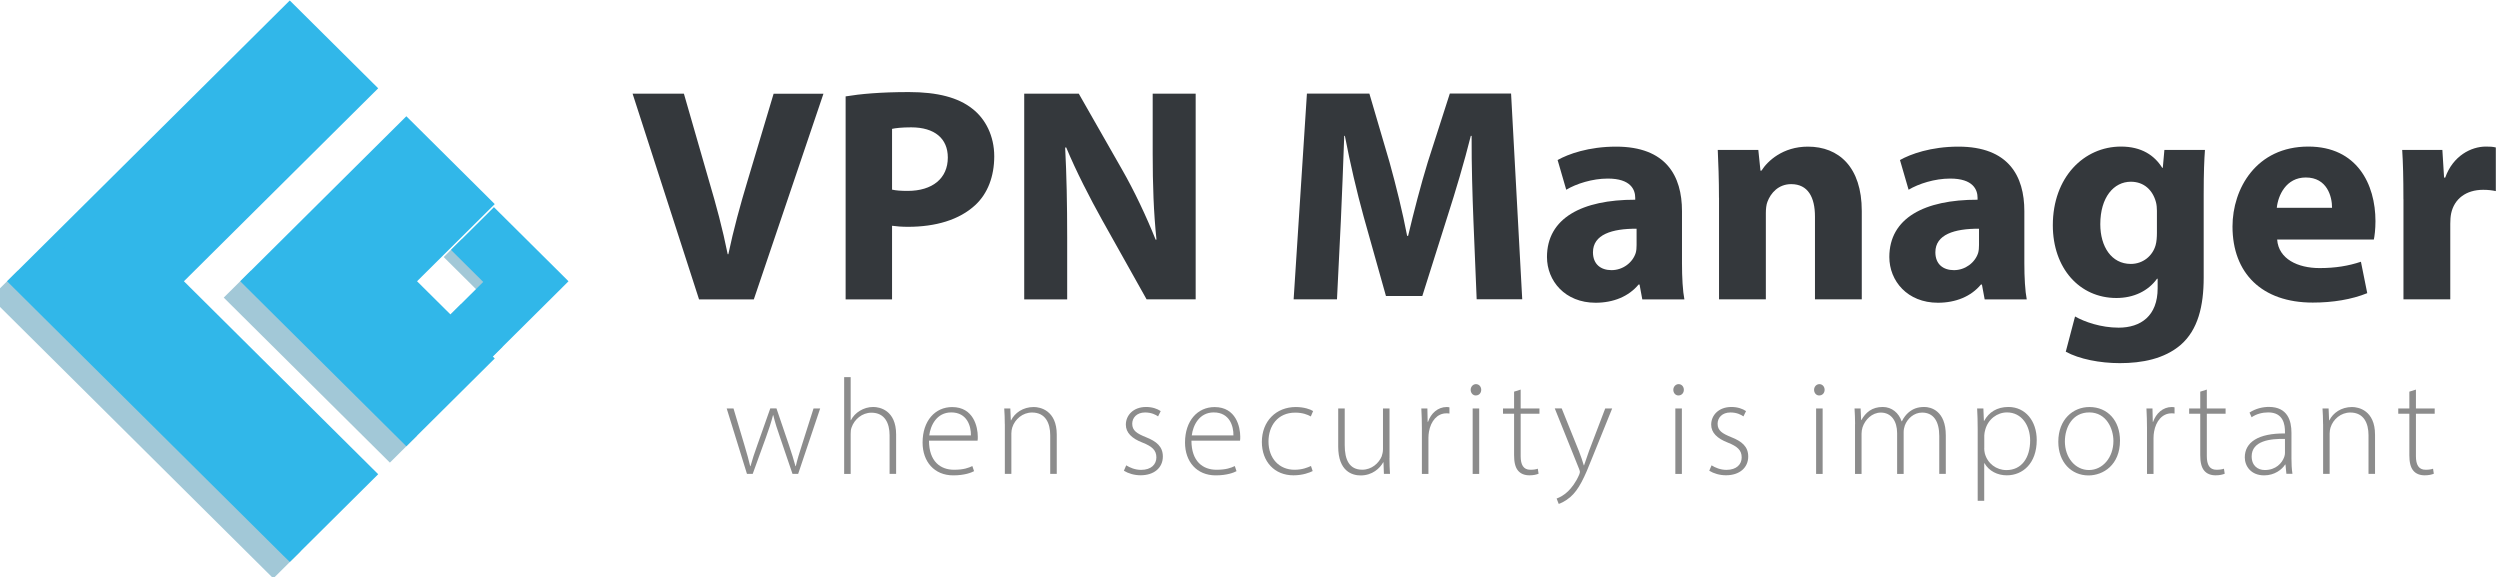
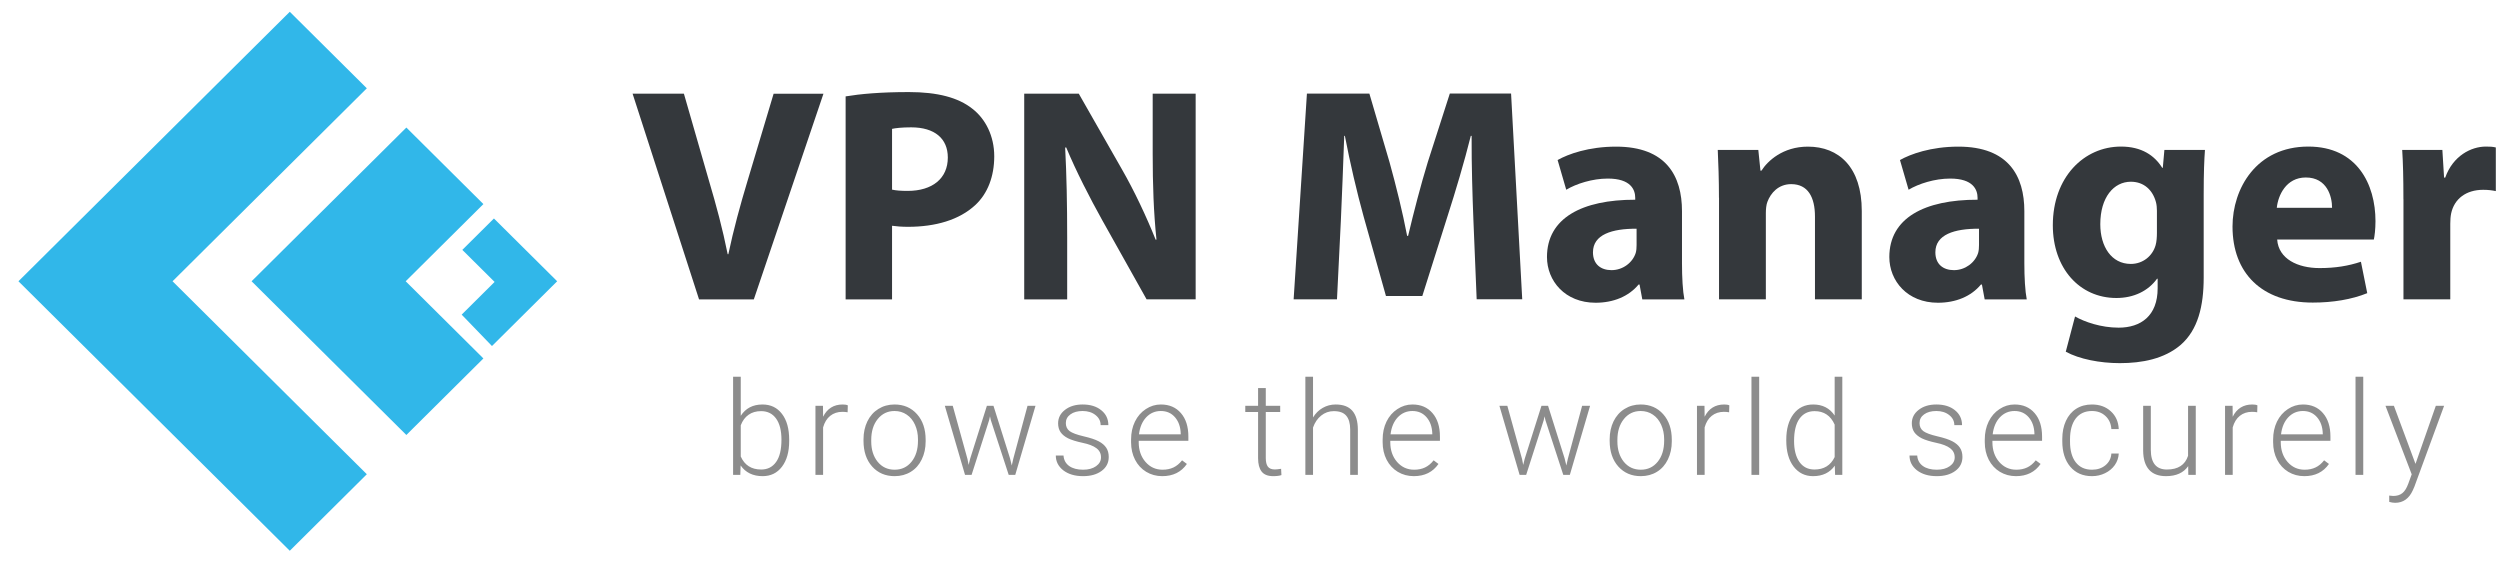
<svg xmlns="http://www.w3.org/2000/svg" width="156" height="36" viewBox="0 0 156 36" fill="none">
-   <path d="M1.11 17.592L0.124 18.571L17.055 35.388L18.042 34.408L1.11 17.592Z" fill="#A2C8D7" />
-   <path d="M24.329 28.163L25.315 27.184L15.657 17.592L14.671 18.571L24.329 28.163Z" fill="#A2C8D7" />
-   <path d="M28.397 20.041L28.767 19.674L30.657 21.633L30.288 22L28.397 20.041Z" fill="#A2C8D7" />
-   <path d="M28.397 16.041L28.808 15.633L30.781 17.592L30.37 18L28.397 16.041Z" fill="#A2C8D7" />
-   <path d="M1.11 17.592L0.124 18.571L17.055 35.388L18.042 34.408L1.11 17.592Z" stroke="#A2C8D7" />
-   <path d="M24.329 28.163L25.315 27.184L15.657 17.592L14.671 18.571L24.329 28.163Z" stroke="#A2C8D7" />
-   <path d="M28.397 20.041L28.767 19.674L30.657 21.633L30.288 22L28.397 20.041Z" stroke="#A2C8D7" />
-   <path d="M28.397 16.041L28.808 15.633L30.781 17.592L30.37 18L28.397 16.041Z" stroke="#A2C8D7" />
-   <path d="M18.082 0.735L1.151 17.551L18.041 34.327L18.082 34.367L18.123 34.327L22.89 29.592L10.808 17.592L10.767 17.551L10.808 17.51L22.89 5.51L18.082 0.735Z" fill="#31B7E9" />
-   <path d="M15.74 17.51L25.356 7.959L30.123 12.694L30.164 12.735L30.123 12.775L25.315 17.551L25.356 17.592L30.123 22.326L30.164 22.367L25.356 27.143L15.74 17.592L15.698 17.551L15.74 17.51Z" fill="#31B7E9" />
-   <path d="M30.781 13.674L28.89 15.551L28.849 15.592L28.89 15.633L30.863 17.592L28.808 19.633L30.698 21.592L34.726 17.592L34.767 17.551L34.726 17.51L30.863 13.674L30.822 13.633L30.781 13.674Z" fill="#31B7E9" />
-   <path d="M30.123 12.775L30.164 12.735L30.123 12.775ZM30.164 12.735L30.123 12.694L25.356 7.959L15.74 17.51L15.699 17.551L15.74 17.592L25.356 27.143L30.164 22.367L30.123 22.326L25.356 17.592L25.315 17.551L30.164 12.735ZM1.151 17.551L18.082 0.735L22.89 5.51L10.808 17.51L10.767 17.551L10.808 17.592L22.89 29.592L18.123 34.327L18.082 34.367L18.041 34.327L1.151 17.551ZM28.89 15.633L30.863 17.592L28.808 19.633L30.699 21.592L34.726 17.592L34.767 17.551L34.726 17.51L30.863 13.674L30.822 13.633L30.781 13.674L28.89 15.551L28.849 15.592L28.89 15.633Z" stroke="#31B7E9" />
-   <path d="M43.62 18.68L39.473 5.844H42.675L44.24 11.279C44.692 12.806 45.086 14.259 45.408 15.861H45.449C45.774 14.32 46.192 12.793 46.634 11.327L48.274 5.847H51.384L47.038 18.684H43.62V18.68Z" fill="#34383C" />
+   <path d="M30.123 12.775L30.164 12.735L30.123 12.775ZM30.164 12.735L30.123 12.694L25.356 7.959L15.74 17.51L15.699 17.551L15.74 17.592L25.356 27.143L30.164 22.367L30.123 22.326L25.356 17.592L25.315 17.551L30.164 12.735ZM1.151 17.551L18.082 0.735L22.89 5.51L10.808 17.51L10.767 17.551L10.808 17.592L22.89 29.592L18.123 34.327L18.082 34.367L18.041 34.327L1.151 17.551ZM28.89 15.633L30.863 17.592L28.808 19.633L30.699 21.592L34.726 17.592L34.767 17.551L34.726 17.51L30.863 13.674L30.822 13.633L30.781 13.674L28.89 15.551L28.849 15.592L28.89 15.633Z" fill="#31B7E9" />
+   <path d="M43.62 18.68L39.473 5.844H42.675L44.24 11.279C44.692 12.806 45.086 14.259 45.407 15.861H45.449C45.774 14.32 46.192 12.793 46.634 11.327L48.274 5.847H51.384L47.038 18.684H43.62V18.68Z" fill="#34383C" />
  <path d="M52.77 6.014C53.671 5.864 54.935 5.745 56.716 5.745C58.51 5.745 59.805 6.092 60.671 6.782C61.5 7.418 62.041 8.493 62.041 9.752C62.041 11.01 61.63 12.082 60.86 12.793C59.86 13.725 58.373 14.153 56.661 14.153C56.274 14.153 55.928 14.126 55.664 14.088V18.684H52.767V6.014H52.77ZM55.664 11.833C55.907 11.888 56.209 11.912 56.634 11.912C58.185 11.912 59.144 11.133 59.144 9.83C59.144 8.65 58.329 7.946 56.856 7.946C56.277 7.946 55.877 7.993 55.664 8.041V11.833Z" fill="#34383C" />
-   <path d="M63.911 18.68V5.844H67.315L70 10.551C70.774 11.898 71.531 13.504 72.113 14.956L72.164 14.949C71.986 13.252 71.928 11.527 71.928 9.585V5.844H74.61V18.68H71.548L68.777 13.735C68.007 12.35 67.157 10.704 66.531 9.201L66.466 9.208C66.555 10.908 66.592 12.725 66.592 14.823V18.684H63.911V18.68Z" fill="#34383C" />
+   <path d="M63.911 18.68V5.844H67.315L70 10.551C70.774 11.898 71.531 13.504 72.113 14.956L72.164 14.949C71.986 13.252 71.928 11.527 71.928 9.585V5.844H74.609V18.68H71.548L68.777 13.735C68.007 12.35 67.157 10.704 66.531 9.201L66.466 9.208C66.555 10.908 66.592 12.725 66.592 14.823V18.684H63.911V18.68Z" fill="#34383C" />
  <path d="M91.942 13.769C91.881 12.214 91.822 10.361 91.829 8.48H91.778C91.367 10.122 90.822 11.949 90.335 13.463L88.753 18.469H86.483L85.089 13.507C84.672 11.997 84.243 10.17 83.921 8.48H83.88C83.815 10.225 83.744 12.207 83.668 13.806L83.428 18.677H80.723L81.552 5.84H85.449L86.709 10.129C87.117 11.602 87.517 13.214 87.805 14.718H87.866C88.219 13.231 88.658 11.537 89.096 10.109L90.469 5.837H94.291L94.987 18.674H92.144L91.942 13.769Z" fill="#34383C" />
-   <path d="M102.479 18.68L102.308 17.755H102.247C101.633 18.497 100.678 18.891 99.566 18.891C97.655 18.891 96.531 17.527 96.531 16.037C96.531 13.609 98.719 12.456 102.038 12.463V12.344C102.038 11.847 101.771 11.139 100.318 11.143C99.363 11.143 98.356 11.466 97.733 11.84L97.195 9.986C97.849 9.616 99.127 9.15 100.843 9.15C103.969 9.15 104.956 10.983 104.956 13.173V16.425C104.956 17.313 105.003 18.16 105.106 18.684H102.479V18.68ZM102.123 14.272C100.589 14.265 99.401 14.633 99.401 15.741C99.401 16.493 99.894 16.857 100.558 16.857C101.271 16.857 101.877 16.384 102.068 15.786C102.113 15.636 102.123 15.456 102.123 15.289V14.272Z" fill="#34383C" />
-   <path d="M107.264 12.337C107.264 11.177 107.226 10.194 107.188 9.357H109.719L109.853 10.65H109.914C110.295 10.048 111.247 9.15 112.815 9.15C114.733 9.15 116.175 10.418 116.175 13.163V18.68H113.254V13.514C113.254 12.313 112.822 11.49 111.771 11.49C110.97 11.49 110.493 12.048 110.291 12.585C110.216 12.765 110.189 13.041 110.189 13.303V18.68H107.267V12.337H107.264Z" fill="#34383C" />
-   <path d="M123.843 18.68L123.672 17.755H123.61C122.997 18.497 122.041 18.891 120.928 18.891C119.017 18.891 117.894 17.527 117.894 16.037C117.894 13.609 120.082 12.456 123.4 12.463V12.344C123.4 11.847 123.133 11.139 121.682 11.143C120.726 11.143 119.719 11.466 119.096 11.84L118.558 9.986C119.213 9.616 120.49 9.15 122.205 9.15C125.332 9.15 126.319 10.983 126.319 13.173V16.425C126.319 17.313 126.367 18.16 126.469 18.684H123.843V18.68ZM123.49 14.272C121.955 14.265 120.767 14.633 120.767 15.741C120.767 16.493 121.26 16.857 121.925 16.857C122.637 16.857 123.243 16.384 123.435 15.786C123.479 15.636 123.49 15.456 123.49 15.289V14.272Z" fill="#34383C" />
+   <path d="M102.479 18.68L102.308 17.755H102.247C101.633 18.497 100.678 18.891 99.566 18.891C97.655 18.891 96.531 17.527 96.531 16.037C96.531 13.609 98.719 12.456 102.038 12.463V12.344C102.038 11.847 101.771 11.139 100.318 11.143C99.363 11.143 98.356 11.466 97.733 11.84L97.195 9.986C97.849 9.616 99.127 9.15 100.843 9.15C103.969 9.15 104.956 10.983 104.956 13.174V16.425C104.956 17.313 105.003 18.16 105.106 18.684H102.479V18.68ZM102.123 14.272C100.589 14.265 99.401 14.633 99.401 15.742C99.401 16.493 99.894 16.857 100.558 16.857C101.271 16.857 101.877 16.384 102.068 15.786C102.113 15.636 102.123 15.456 102.123 15.289V14.272Z" fill="#34383C" />
+   <path d="M107.263 12.337C107.263 11.177 107.226 10.194 107.188 9.357H109.719L109.852 10.65H109.914C110.295 10.048 111.246 9.15 112.815 9.15C114.733 9.15 116.175 10.418 116.175 13.163V18.68H113.254V13.514C113.254 12.313 112.822 11.49 111.771 11.49C110.969 11.49 110.493 12.048 110.29 12.585C110.216 12.765 110.189 13.041 110.189 13.303V18.68H107.267V12.337H107.263Z" fill="#34383C" />
+   <path d="M123.843 18.68L123.672 17.755H123.61C122.997 18.497 122.041 18.891 120.928 18.891C119.017 18.891 117.894 17.527 117.894 16.037C117.894 13.609 120.082 12.456 123.4 12.463V12.344C123.4 11.847 123.133 11.139 121.682 11.143C120.726 11.143 119.719 11.466 119.096 11.84L118.558 9.986C119.213 9.616 120.49 9.15 122.205 9.15C125.332 9.15 126.319 10.983 126.319 13.174V16.425C126.319 17.313 126.367 18.16 126.469 18.684H123.843V18.68ZM123.49 14.272C121.955 14.265 120.767 14.633 120.767 15.742C120.767 16.493 121.26 16.857 121.925 16.857C122.637 16.857 123.243 16.384 123.435 15.786C123.479 15.636 123.49 15.456 123.49 15.289V14.272Z" fill="#34383C" />
  <path d="M137.589 9.357C137.545 9.959 137.51 10.748 137.51 12.136V17.323C137.51 19.112 137.147 20.582 136.083 21.514C135.055 22.398 133.658 22.66 132.278 22.66C131.038 22.66 129.743 22.408 128.904 21.946L129.483 19.748C130.072 20.085 131.103 20.446 132.202 20.446C133.582 20.446 134.637 19.714 134.637 17.99V17.391H134.6C134.048 18.157 133.147 18.595 132.065 18.595C129.75 18.595 128.096 16.724 128.096 14.058C128.096 11.051 130.045 9.146 132.349 9.146C133.641 9.146 134.445 9.704 134.921 10.469H134.959L135.058 9.354H137.589V9.357ZM134.592 13.156C134.592 12.969 134.575 12.779 134.534 12.623C134.333 11.857 133.778 11.34 132.966 11.34C131.904 11.34 131.058 12.303 131.058 13.993C131.058 15.381 131.75 16.469 132.963 16.469C133.716 16.469 134.319 15.976 134.51 15.299C134.575 15.078 134.592 14.772 134.592 14.531V13.156Z" fill="#34383C" />
-   <path d="M142.095 14.952C142.182 16.157 143.38 16.728 144.74 16.728C145.726 16.728 146.534 16.595 147.322 16.333L147.716 18.293C146.743 18.687 145.572 18.881 144.315 18.881C141.134 18.881 139.308 17.041 139.308 14.136C139.308 11.769 140.794 9.146 144.038 9.146C147.079 9.146 148.229 11.493 148.229 13.803C148.229 14.306 148.174 14.735 148.127 14.949H142.095V14.952ZM145.52 12.966C145.524 12.269 145.212 11.075 143.883 11.075C142.65 11.075 142.151 12.194 142.072 12.966H145.52Z" fill="#34383C" />
+   <path d="M142.096 14.952C142.182 16.157 143.38 16.728 144.74 16.728C145.726 16.728 146.534 16.595 147.322 16.333L147.716 18.293C146.744 18.687 145.572 18.881 144.315 18.881C141.134 18.881 139.309 17.041 139.309 14.136C139.309 11.769 140.795 9.146 144.038 9.146C147.079 9.146 148.23 11.493 148.23 13.803C148.23 14.306 148.175 14.735 148.127 14.949H142.096V14.952ZM145.521 12.966C145.524 12.269 145.212 11.075 143.883 11.075C142.651 11.075 142.151 12.194 142.072 12.966H145.521Z" fill="#34383C" />
  <path d="M149.973 12.432C149.973 11.065 149.949 10.163 149.897 9.357H152.404L152.51 11.082H152.582C153.065 9.718 154.206 9.146 155.116 9.146C155.387 9.146 155.524 9.153 155.739 9.201V11.925C155.513 11.878 155.277 11.844 154.952 11.844C153.88 11.844 153.147 12.408 152.952 13.316C152.914 13.5 152.897 13.728 152.897 13.963V18.68H149.976V12.432H149.973Z" fill="#34383C" />
-   <path d="M45.771 25.49L46.462 27.809C46.603 28.289 46.723 28.697 46.812 29.088H46.832C46.932 28.711 47.075 28.282 47.243 27.813L48.065 25.486H48.452L49.236 27.789C49.404 28.286 49.534 28.704 49.637 29.088H49.658C49.743 28.704 49.87 28.296 50.028 27.806L50.764 25.49H51.178L49.805 29.571H49.452L48.678 27.299C48.504 26.806 48.363 26.371 48.254 25.908H48.236C48.113 26.388 47.959 26.84 47.788 27.313L46.969 29.571H46.61L45.346 25.49H45.771Z" fill="#8C8C8C" />
-   <path d="M52.675 23.534H53.082V26.218H53.099C53.216 25.99 53.414 25.772 53.661 25.629C53.897 25.486 54.178 25.395 54.49 25.395C54.88 25.395 55.918 25.588 55.918 27.109V29.571H55.51V27.157C55.51 26.422 55.219 25.752 54.377 25.752C53.794 25.752 53.312 26.167 53.137 26.677C53.092 26.799 53.082 26.912 53.082 27.078V29.575H52.675V23.534Z" fill="#8C8C8C" />
-   <path d="M57.969 27.493C57.969 28.796 58.685 29.313 59.531 29.313C60.13 29.313 60.442 29.194 60.675 29.082L60.781 29.401C60.623 29.486 60.202 29.663 59.483 29.663C58.301 29.663 57.569 28.809 57.569 27.616C57.569 26.252 58.353 25.401 59.414 25.401C60.76 25.401 61.014 26.657 61.014 27.245C61.014 27.361 61.014 27.425 61 27.497H57.969V27.493ZM60.586 27.17C60.596 26.602 60.356 25.735 59.356 25.735C58.452 25.735 58.062 26.544 57.986 27.17H60.586Z" fill="#8C8C8C" />
-   <path d="M62.699 26.466C62.699 26.092 62.685 25.813 62.664 25.49H63.044L63.075 26.228H63.092C63.318 25.769 63.832 25.398 64.507 25.398C64.897 25.398 65.942 25.599 65.942 27.126V29.571H65.534V27.16C65.534 26.415 65.246 25.741 64.397 25.741C63.818 25.741 63.329 26.153 63.164 26.68C63.133 26.779 63.109 26.915 63.109 27.044V29.568H62.702V26.466H62.699Z" fill="#8C8C8C" />
-   <path d="M70.277 29.037C70.496 29.177 70.829 29.32 71.202 29.32C71.849 29.32 72.158 28.966 72.158 28.541C72.158 28.092 71.887 27.854 71.294 27.619C70.623 27.361 70.253 26.997 70.253 26.5C70.253 25.912 70.719 25.395 71.517 25.395C71.897 25.395 72.216 25.507 72.428 25.653L72.264 25.983C72.123 25.884 71.856 25.738 71.452 25.738C70.931 25.738 70.651 26.071 70.651 26.442C70.651 26.871 70.942 27.051 71.503 27.279C72.168 27.541 72.562 27.867 72.562 28.486C72.562 29.187 72.017 29.657 71.175 29.657C70.777 29.657 70.404 29.544 70.13 29.374L70.277 29.037Z" fill="#8C8C8C" />
-   <path d="M74.346 27.493C74.346 28.796 75.062 29.313 75.908 29.313C76.507 29.313 76.819 29.194 77.052 29.082L77.158 29.401C77 29.486 76.579 29.663 75.86 29.663C74.678 29.663 73.945 28.809 73.945 27.616C73.945 26.252 74.73 25.401 75.791 25.401C77.137 25.401 77.391 26.657 77.391 27.245C77.391 27.361 77.391 27.425 77.377 27.497H74.346V27.493ZM76.966 27.17C76.976 26.602 76.736 25.735 75.736 25.735C74.832 25.735 74.442 26.544 74.367 27.17H76.966Z" fill="#8C8C8C" />
-   <path d="M81.911 29.395C81.736 29.483 81.305 29.66 80.712 29.66C79.527 29.66 78.74 28.803 78.74 27.578C78.74 26.279 79.63 25.398 80.86 25.398C81.363 25.398 81.777 25.541 81.938 25.65L81.795 25.986C81.592 25.871 81.277 25.748 80.822 25.748C79.719 25.748 79.154 26.585 79.154 27.548C79.154 28.616 79.832 29.313 80.777 29.313C81.267 29.313 81.586 29.174 81.805 29.078L81.911 29.395Z" fill="#8C8C8C" />
-   <path d="M86.703 28.575C86.703 28.939 86.716 29.259 86.736 29.571H86.356L86.329 28.847H86.312C86.103 29.224 85.637 29.667 84.901 29.667C84.376 29.667 83.504 29.408 83.504 27.867V25.49H83.911V27.782C83.911 28.674 84.188 29.31 85.004 29.31C85.6 29.31 86.041 28.895 86.216 28.48C86.26 28.35 86.298 28.194 86.298 28.031V25.49H86.706V28.575H86.703Z" fill="#8C8C8C" />
-   <path d="M88.726 26.714C88.726 26.306 88.712 25.884 88.691 25.49H89.069L89.086 26.32H89.11C89.287 25.803 89.712 25.398 90.278 25.398C90.335 25.398 90.394 25.405 90.445 25.418V25.806C90.384 25.793 90.325 25.793 90.246 25.793C89.685 25.793 89.281 26.279 89.168 26.935C89.148 27.054 89.134 27.19 89.134 27.323V29.575H88.726V26.714Z" fill="#8C8C8C" />
-   <path d="M92.428 24.323C92.428 24.514 92.302 24.677 92.086 24.677C91.901 24.677 91.77 24.514 91.77 24.323C91.77 24.136 91.914 23.969 92.103 23.969C92.295 23.973 92.428 24.129 92.428 24.323ZM91.894 29.572V25.49H92.302V29.572H91.894Z" fill="#8C8C8C" />
-   <path d="M94.89 24.31V25.49H96.062V25.816H94.89V28.469C94.89 28.986 95.051 29.313 95.493 29.313C95.706 29.313 95.856 29.286 95.959 29.248L96.007 29.561C95.873 29.616 95.688 29.66 95.439 29.66C95.137 29.66 94.89 29.565 94.729 29.371C94.544 29.157 94.479 28.813 94.479 28.398V25.816H93.787V25.49H94.479V24.439L94.89 24.31Z" fill="#8C8C8C" />
-   <path d="M97.452 25.49L98.527 28.156C98.641 28.445 98.754 28.776 98.829 29.037H98.846C98.928 28.786 99.038 28.466 99.158 28.133L100.165 25.49H100.599L99.367 28.534C98.87 29.799 98.521 30.558 97.983 31.02C97.658 31.296 97.359 31.415 97.264 31.445L97.133 31.109C97.336 31.034 97.609 30.891 97.849 30.653C98.055 30.452 98.329 30.112 98.538 29.626C98.572 29.537 98.586 29.49 98.586 29.449C98.586 29.412 98.572 29.354 98.538 29.269L97.018 25.486H97.452V25.49Z" fill="#8C8C8C" />
-   <path d="M105.072 24.323C105.072 24.514 104.945 24.677 104.73 24.677C104.545 24.677 104.415 24.514 104.415 24.323C104.415 24.136 104.559 23.969 104.747 23.969C104.942 23.973 105.072 24.129 105.072 24.323ZM104.541 29.572V25.49H104.949V29.572H104.541Z" fill="#8C8C8C" />
-   <path d="M106.802 29.037C107.02 29.177 107.353 29.32 107.726 29.32C108.373 29.32 108.681 28.966 108.681 28.541C108.681 28.092 108.411 27.854 107.818 27.619C107.148 27.361 106.778 26.997 106.778 26.5C106.778 25.912 107.243 25.395 108.041 25.395C108.422 25.395 108.74 25.507 108.952 25.653L108.791 25.983C108.651 25.884 108.384 25.738 107.979 25.738C107.456 25.738 107.178 26.071 107.178 26.442C107.178 26.871 107.469 27.051 108.031 27.279C108.695 27.541 109.089 27.867 109.089 28.486C109.089 29.187 108.545 29.657 107.702 29.657C107.305 29.657 106.931 29.544 106.658 29.374L106.802 29.037Z" fill="#8C8C8C" />
-   <path d="M113.856 24.323C113.856 24.514 113.729 24.677 113.513 24.677C113.328 24.677 113.198 24.514 113.198 24.323C113.198 24.136 113.342 23.969 113.531 23.969C113.723 23.973 113.856 24.129 113.856 24.323ZM113.325 29.572V25.49H113.733V29.572H113.325Z" fill="#8C8C8C" />
-   <path d="M115.757 26.466C115.757 26.092 115.743 25.813 115.723 25.49H116.102L116.134 26.211H116.151C116.415 25.741 116.808 25.395 117.483 25.395C118.054 25.395 118.486 25.772 118.661 26.289H118.678C118.794 26.048 118.945 25.864 119.096 25.735C119.36 25.517 119.641 25.395 120.079 25.395C120.479 25.395 121.418 25.619 121.418 27.167V29.571H121.01V27.207C121.01 26.293 120.654 25.745 119.938 25.745C119.428 25.745 119.02 26.122 118.86 26.554C118.822 26.67 118.788 26.806 118.788 26.959V29.575H118.38V27.024C118.38 26.289 118.024 25.745 117.363 25.745C116.812 25.745 116.377 26.19 116.222 26.667C116.185 26.782 116.161 26.918 116.161 27.061V29.575H115.753V26.466H115.757Z" fill="#8C8C8C" />
-   <path d="M123.408 26.793C123.408 26.282 123.394 25.878 123.373 25.49H123.763L123.795 26.262H123.812C124.106 25.721 124.613 25.395 125.325 25.395C126.38 25.395 127.092 26.262 127.092 27.459C127.092 28.918 126.216 29.66 125.226 29.66C124.64 29.66 124.116 29.395 123.832 28.905H123.815V31.248H123.408V26.793ZM123.815 27.966C123.815 28.078 123.828 28.187 123.853 28.293C124.021 28.925 124.572 29.333 125.202 29.333C126.147 29.333 126.681 28.571 126.681 27.483C126.681 26.565 126.164 25.735 125.236 25.735C124.634 25.735 124.059 26.146 123.877 26.823C123.849 26.935 123.819 27.061 123.819 27.174V27.966H123.815Z" fill="#8C8C8C" />
-   <path d="M132.288 27.493C132.288 29.017 131.236 29.667 130.321 29.667C129.257 29.667 128.438 28.847 128.438 27.565C128.438 26.17 129.36 25.398 130.38 25.398C131.513 25.398 132.288 26.245 132.288 27.493ZM128.849 27.544C128.849 28.565 129.504 29.33 130.349 29.33C131.202 29.33 131.877 28.558 131.877 27.514C131.877 26.769 131.452 25.735 130.37 25.735C129.322 25.735 128.849 26.663 128.849 27.544Z" fill="#8C8C8C" />
-   <path d="M133.973 26.714C133.973 26.306 133.959 25.884 133.938 25.49H134.315L134.333 26.32H134.356C134.534 25.803 134.959 25.398 135.524 25.398C135.582 25.398 135.64 25.405 135.692 25.418V25.806C135.63 25.793 135.572 25.793 135.493 25.793C134.932 25.793 134.527 26.279 134.415 26.935C134.394 27.054 134.38 27.19 134.38 27.323V29.575H133.973V26.714Z" fill="#8C8C8C" />
-   <path d="M137.706 24.31V25.49H138.877V25.816H137.706V28.469C137.706 28.986 137.867 29.313 138.308 29.313C138.52 29.313 138.672 29.286 138.774 29.248L138.822 29.561C138.689 29.616 138.504 29.66 138.253 29.66C137.952 29.66 137.706 29.565 137.545 29.371C137.36 29.157 137.295 28.813 137.295 28.398V25.816H136.603V25.49H137.295V24.439L137.706 24.31Z" fill="#8C8C8C" />
-   <path d="M142.671 29.571L142.614 28.986H142.593C142.394 29.299 141.935 29.663 141.284 29.663C140.459 29.663 140.075 29.085 140.075 28.541C140.075 27.599 140.911 27.031 142.582 27.048V26.939C142.582 26.534 142.503 25.728 141.531 25.735C141.171 25.735 140.798 25.83 140.5 26.037L140.37 25.745C140.744 25.493 141.202 25.391 141.575 25.391C142.761 25.391 142.987 26.276 142.987 27.003V28.595C142.987 28.918 143 29.252 143.048 29.565H142.671V29.571ZM142.579 27.391C141.685 27.364 140.504 27.5 140.504 28.48C140.504 29.065 140.894 29.33 141.322 29.33C142.007 29.33 142.397 28.908 142.538 28.51C142.568 28.422 142.582 28.337 142.582 28.265V27.391H142.579Z" fill="#8C8C8C" />
-   <path d="M144.959 26.466C144.959 26.092 144.945 25.813 144.925 25.49H145.305L145.336 26.228H145.353C145.579 25.769 146.093 25.398 146.767 25.398C147.158 25.398 148.202 25.599 148.202 27.126V29.571H147.795V27.16C147.795 26.415 147.507 25.741 146.657 25.741C146.079 25.741 145.589 26.153 145.424 26.68C145.394 26.779 145.37 26.915 145.37 27.044V29.568H144.962V26.466H144.959Z" fill="#8C8C8C" />
-   <path d="M150.754 24.31V25.49H151.925V25.816H150.754V28.469C150.754 28.986 150.915 29.313 151.356 29.313C151.568 29.313 151.719 29.286 151.822 29.248L151.87 29.561C151.737 29.616 151.552 29.66 151.301 29.66C151 29.66 150.754 29.565 150.593 29.371C150.408 29.157 150.343 28.813 150.343 28.398V25.816H149.651V25.49H150.343V24.439L150.754 24.31Z" fill="#8C8C8C" />
+   <path d="M49.245 27.52C49.245 28.192 49.095 28.727 48.795 29.122C48.496 29.516 48.093 29.712 47.587 29.712C46.983 29.712 46.525 29.489 46.215 29.043L46.195 29.633H45.745V23.51H46.223V25.946C46.528 25.475 46.98 25.24 47.58 25.24C48.093 25.24 48.498 25.435 48.795 25.826C49.095 26.214 49.245 26.755 49.245 27.448V27.52ZM48.763 27.436C48.763 26.868 48.652 26.429 48.43 26.121C48.208 25.81 47.895 25.655 47.491 25.655C47.184 25.655 46.923 25.73 46.709 25.882C46.495 26.031 46.333 26.25 46.223 26.54V28.485C46.464 29.027 46.889 29.298 47.499 29.298C47.895 29.298 48.204 29.142 48.426 28.831C48.651 28.521 48.763 28.055 48.763 27.436ZM52.891 25.726C52.789 25.708 52.681 25.698 52.565 25.698C52.266 25.698 52.012 25.782 51.803 25.95C51.597 26.114 51.45 26.355 51.361 26.671V29.633H50.884V25.32H51.353L51.361 26.005C51.616 25.495 52.024 25.24 52.585 25.24C52.719 25.24 52.825 25.257 52.903 25.292L52.891 25.726ZM53.883 27.413C53.883 26.998 53.964 26.625 54.124 26.292C54.287 25.96 54.516 25.702 54.81 25.519C55.107 25.333 55.443 25.24 55.818 25.24C56.395 25.24 56.864 25.442 57.222 25.846C57.581 26.247 57.76 26.78 57.76 27.444V27.544C57.76 27.961 57.678 28.337 57.515 28.672C57.355 29.004 57.127 29.261 56.833 29.441C56.539 29.622 56.203 29.712 55.826 29.712C55.25 29.712 54.782 29.512 54.421 29.11C54.062 28.707 53.883 28.172 53.883 27.508V27.413ZM54.365 27.544C54.365 28.059 54.498 28.483 54.766 28.816C55.036 29.145 55.389 29.31 55.826 29.31C56.259 29.31 56.61 29.145 56.877 28.816C57.147 28.483 57.282 28.046 57.282 27.504V27.413C57.282 27.083 57.221 26.781 57.098 26.508C56.975 26.234 56.802 26.023 56.58 25.874C56.358 25.722 56.104 25.647 55.818 25.647C55.389 25.647 55.04 25.814 54.77 26.149C54.5 26.481 54.365 26.917 54.365 27.456V27.544ZM60.37 28.64L60.442 29.011L60.539 28.62L61.582 25.32H61.992L63.023 28.592L63.135 29.047L63.228 28.628L64.118 25.32H64.616L63.352 29.633H62.943L61.827 26.213L61.775 25.977L61.722 26.217L60.627 29.633H60.218L58.957 25.32H59.451L60.37 28.64ZM68.703 28.537C68.703 28.3 68.607 28.11 68.414 27.966C68.224 27.823 67.937 27.711 67.551 27.632C67.166 27.549 66.866 27.456 66.652 27.353C66.441 27.246 66.283 27.117 66.179 26.966C66.077 26.815 66.026 26.631 66.026 26.416C66.026 26.076 66.169 25.796 66.456 25.575C66.742 25.352 67.109 25.24 67.555 25.24C68.04 25.24 68.427 25.36 68.719 25.599C69.013 25.835 69.161 26.145 69.161 26.528H68.679C68.679 26.275 68.572 26.065 68.358 25.898C68.147 25.73 67.879 25.647 67.555 25.647C67.24 25.647 66.985 25.717 66.793 25.858C66.603 25.996 66.508 26.177 66.508 26.4C66.508 26.615 66.587 26.783 66.745 26.902C66.905 27.019 67.195 27.127 67.615 27.225C68.038 27.323 68.354 27.428 68.563 27.54C68.774 27.652 68.93 27.786 69.032 27.943C69.134 28.099 69.185 28.289 69.185 28.513C69.185 28.877 69.036 29.168 68.739 29.386C68.445 29.603 68.06 29.712 67.583 29.712C67.078 29.712 66.667 29.591 66.351 29.35C66.038 29.105 65.882 28.797 65.882 28.425H66.363C66.382 28.704 66.5 28.922 66.716 29.079C66.936 29.233 67.225 29.31 67.583 29.31C67.918 29.31 68.188 29.237 68.394 29.09C68.6 28.944 68.703 28.76 68.703 28.537ZM72.525 29.712C72.156 29.712 71.821 29.622 71.522 29.441C71.225 29.261 70.993 29.009 70.828 28.688C70.662 28.364 70.579 28.001 70.579 27.6V27.428C70.579 27.014 70.659 26.64 70.82 26.308C70.983 25.976 71.209 25.716 71.498 25.527C71.787 25.336 72.1 25.24 72.437 25.24C72.964 25.24 73.381 25.419 73.689 25.778C73.999 26.134 74.154 26.622 74.154 27.241V27.508H71.056V27.6C71.056 28.089 71.197 28.497 71.478 28.823C71.761 29.148 72.117 29.31 72.545 29.31C72.802 29.31 73.028 29.263 73.224 29.17C73.421 29.077 73.601 28.928 73.761 28.724L74.062 28.951C73.709 29.459 73.197 29.712 72.525 29.712ZM72.437 25.647C72.076 25.647 71.771 25.778 71.522 26.041C71.276 26.304 71.126 26.658 71.072 27.102H73.677V27.05C73.664 26.635 73.544 26.298 73.32 26.037C73.095 25.777 72.801 25.647 72.437 25.647ZM78.985 24.216V25.32H79.884V25.71H78.985V28.584C78.985 28.823 79.028 29.002 79.114 29.118C79.202 29.235 79.348 29.294 79.551 29.294C79.632 29.294 79.761 29.281 79.941 29.254L79.961 29.645C79.835 29.69 79.664 29.712 79.447 29.712C79.118 29.712 78.878 29.618 78.728 29.429C78.579 29.238 78.504 28.958 78.504 28.588V25.71H77.705V25.32H78.504V24.216H78.985ZM81.933 26.049C82.09 25.791 82.292 25.592 82.539 25.451C82.784 25.311 83.054 25.24 83.345 25.24C83.811 25.24 84.157 25.37 84.385 25.631C84.612 25.891 84.727 26.282 84.73 26.803V29.633H84.252V26.799C84.25 26.413 84.167 26.126 84.003 25.938C83.843 25.749 83.585 25.655 83.229 25.655C82.932 25.655 82.668 25.748 82.438 25.934C82.211 26.117 82.042 26.366 81.933 26.679V29.633H81.455V23.51H81.933V26.049ZM88.223 29.712C87.853 29.712 87.519 29.622 87.219 29.441C86.923 29.261 86.691 29.009 86.525 28.688C86.359 28.364 86.277 28.001 86.277 27.6V27.428C86.277 27.014 86.356 26.64 86.517 26.308C86.68 25.976 86.906 25.716 87.196 25.527C87.484 25.336 87.797 25.24 88.134 25.24C88.662 25.24 89.079 25.419 89.387 25.778C89.697 26.134 89.852 26.622 89.852 27.241V27.508H86.754V27.6C86.754 28.089 86.894 28.497 87.175 28.823C87.459 29.148 87.815 29.31 88.243 29.31C88.5 29.31 88.726 29.263 88.921 29.17C89.119 29.077 89.298 28.928 89.459 28.724L89.76 28.951C89.407 29.459 88.895 29.712 88.223 29.712ZM88.134 25.647C87.773 25.647 87.469 25.778 87.219 26.041C86.974 26.304 86.823 26.658 86.77 27.102H89.375V27.05C89.361 26.635 89.242 26.298 89.017 26.037C88.793 25.777 88.498 25.647 88.134 25.647ZM94.976 28.64L95.048 29.011L95.144 28.62L96.188 25.32H96.598L97.629 28.592L97.741 29.047L97.834 28.628L98.725 25.32H99.222L97.958 29.633H97.549L96.433 26.213L96.381 25.977L96.329 26.217L95.233 29.633H94.824L93.563 25.32H94.057L94.976 28.64ZM100.443 27.413C100.443 26.998 100.524 26.625 100.684 26.292C100.848 25.96 101.076 25.702 101.37 25.519C101.668 25.333 102.003 25.24 102.378 25.24C102.956 25.24 103.424 25.442 103.783 25.846C104.141 26.247 104.32 26.78 104.32 27.444V27.544C104.32 27.961 104.239 28.337 104.075 28.672C103.915 29.004 103.687 29.261 103.393 29.441C103.099 29.622 102.764 29.712 102.386 29.712C101.811 29.712 101.343 29.512 100.982 29.11C100.623 28.707 100.443 28.172 100.443 27.508V27.413ZM100.925 27.544C100.925 28.059 101.059 28.483 101.326 28.816C101.596 29.145 101.95 29.31 102.386 29.31C102.819 29.31 103.17 29.145 103.438 28.816C103.708 28.483 103.843 28.046 103.843 27.504V27.413C103.843 27.083 103.781 26.781 103.658 26.508C103.535 26.234 103.363 26.023 103.141 25.874C102.918 25.722 102.664 25.647 102.378 25.647C101.95 25.647 101.601 25.814 101.33 26.149C101.061 26.481 100.925 26.917 100.925 27.456V27.544ZM107.897 25.726C107.796 25.708 107.688 25.698 107.573 25.698C107.273 25.698 107.019 25.782 106.81 25.95C106.604 26.114 106.456 26.355 106.369 26.671V29.633H105.891V25.32H106.36L106.369 26.005C106.623 25.495 107.031 25.24 107.592 25.24C107.726 25.24 107.832 25.257 107.91 25.292L107.897 25.726ZM109.773 29.633H109.291V23.51H109.773V29.633ZM111.464 27.436C111.464 26.767 111.614 26.234 111.914 25.838C112.216 25.439 112.626 25.24 113.142 25.24C113.728 25.24 114.174 25.47 114.483 25.93V23.51H114.96V29.633H114.51L114.49 29.059C114.183 29.494 113.73 29.712 113.134 29.712C112.633 29.712 112.23 29.513 111.921 29.114C111.616 28.713 111.464 28.172 111.464 27.492V27.436ZM111.95 27.52C111.95 28.07 112.061 28.505 112.283 28.823C112.505 29.14 112.818 29.298 113.223 29.298C113.813 29.298 114.233 29.039 114.483 28.521V26.496C114.233 25.935 113.816 25.655 113.23 25.655C112.826 25.655 112.512 25.813 112.287 26.129C112.062 26.442 111.95 26.906 111.95 27.52ZM121.974 28.537C121.974 28.3 121.877 28.11 121.685 27.966C121.495 27.823 121.207 27.711 120.822 27.632C120.436 27.549 120.137 27.456 119.923 27.353C119.712 27.246 119.554 27.117 119.449 26.966C119.348 26.815 119.297 26.631 119.297 26.416C119.297 26.076 119.44 25.796 119.726 25.575C120.012 25.352 120.379 25.24 120.826 25.24C121.31 25.24 121.698 25.36 121.99 25.599C122.284 25.835 122.431 26.145 122.431 26.528H121.95C121.95 26.275 121.843 26.065 121.629 25.898C121.417 25.73 121.15 25.647 120.826 25.647C120.51 25.647 120.256 25.717 120.063 25.858C119.873 25.996 119.779 26.177 119.779 26.4C119.779 26.615 119.858 26.783 120.016 26.902C120.176 27.019 120.466 27.127 120.886 27.225C121.309 27.323 121.625 27.428 121.834 27.54C122.045 27.652 122.201 27.786 122.303 27.943C122.405 28.099 122.456 28.289 122.456 28.513C122.456 28.877 122.307 29.168 122.01 29.386C121.715 29.603 121.331 29.712 120.854 29.712C120.349 29.712 119.938 29.591 119.622 29.35C119.309 29.105 119.153 28.797 119.153 28.425H119.634C119.653 28.704 119.771 28.922 119.988 29.079C120.206 29.233 120.496 29.31 120.854 29.31C121.189 29.31 121.459 29.237 121.665 29.09C121.871 28.944 121.974 28.76 121.974 28.537ZM125.796 29.712C125.427 29.712 125.093 29.622 124.793 29.441C124.496 29.261 124.264 29.009 124.098 28.688C123.933 28.364 123.85 28.001 123.85 27.6V27.428C123.85 27.014 123.93 26.64 124.091 26.308C124.253 25.976 124.48 25.716 124.769 25.527C125.057 25.336 125.37 25.24 125.707 25.24C126.235 25.24 126.652 25.419 126.96 25.778C127.27 26.134 127.425 26.622 127.425 27.241V27.508H124.327V27.6C124.327 28.089 124.468 28.497 124.748 28.823C125.032 29.148 125.388 29.31 125.816 29.31C126.073 29.31 126.299 29.263 126.494 29.17C126.692 29.077 126.871 28.928 127.032 28.724L127.333 28.951C126.98 29.459 126.468 29.712 125.796 29.712ZM125.707 25.647C125.347 25.647 125.042 25.778 124.793 26.041C124.547 26.304 124.396 26.658 124.343 27.102H126.948V27.05C126.935 26.635 126.815 26.298 126.591 26.037C126.366 25.777 126.072 25.647 125.707 25.647ZM130.541 29.31C130.876 29.31 131.155 29.217 131.38 29.031C131.607 28.842 131.73 28.599 131.749 28.301H132.21C132.197 28.564 132.114 28.805 131.962 29.023C131.809 29.238 131.606 29.407 131.352 29.529C131.1 29.651 130.83 29.712 130.541 29.712C129.972 29.712 129.52 29.516 129.185 29.122C128.853 28.729 128.687 28.2 128.687 27.536V27.393C128.687 26.967 128.762 26.591 128.912 26.265C129.062 25.938 129.275 25.685 129.554 25.507C129.835 25.329 130.162 25.24 130.537 25.24C131.014 25.24 131.405 25.381 131.713 25.663C132.023 25.944 132.189 26.315 132.21 26.775H131.749C131.728 26.437 131.605 26.165 131.38 25.957C131.158 25.75 130.877 25.647 130.537 25.647C130.104 25.647 129.767 25.802 129.526 26.113C129.288 26.424 129.169 26.86 129.169 27.42V27.56C129.169 28.11 129.288 28.539 129.526 28.847C129.767 29.156 130.105 29.31 130.541 29.31ZM136.543 29.087C136.253 29.504 135.792 29.712 135.158 29.712C134.695 29.712 134.343 29.579 134.103 29.314C133.862 29.045 133.738 28.649 133.733 28.126V25.32H134.211V28.066C134.211 28.887 134.546 29.298 135.214 29.298C135.91 29.298 136.35 29.012 136.535 28.441V25.32H137.016V29.633H136.55L136.543 29.087ZM140.85 25.726C140.749 25.708 140.64 25.698 140.525 25.698C140.225 25.698 139.971 25.782 139.762 25.95C139.557 26.114 139.41 26.355 139.321 26.671V29.633H138.843V25.32H139.313L139.321 26.005C139.575 25.495 139.983 25.24 140.545 25.24C140.679 25.24 140.785 25.257 140.862 25.292L140.85 25.726ZM143.79 29.712C143.42 29.712 143.085 29.622 142.786 29.441C142.489 29.261 142.258 29.009 142.092 28.688C141.926 28.364 141.843 28.001 141.843 27.6V27.428C141.843 27.014 141.923 26.64 142.083 26.308C142.247 25.976 142.473 25.716 142.762 25.527C143.051 25.336 143.364 25.24 143.701 25.24C144.228 25.24 144.645 25.419 144.953 25.778C145.263 26.134 145.419 26.622 145.419 27.241V27.508H142.32V27.6C142.32 28.089 142.461 28.497 142.742 28.823C143.025 29.148 143.381 29.31 143.809 29.31C144.066 29.31 144.293 29.263 144.487 29.17C144.686 29.077 144.865 28.928 145.025 28.724L145.327 28.951C144.973 29.459 144.461 29.712 143.79 29.712ZM143.701 25.647C143.34 25.647 143.035 25.778 142.786 26.041C142.54 26.304 142.39 26.658 142.336 27.102H144.941V27.05C144.928 26.635 144.809 26.298 144.584 26.037C144.359 25.777 144.065 25.647 143.701 25.647ZM147.467 29.633H146.985V23.51H147.467V29.633ZM150.727 28.947L151.996 25.32H152.513L150.659 30.366L150.562 30.589C150.325 31.113 149.956 31.375 149.459 31.375C149.344 31.375 149.221 31.356 149.089 31.319L149.086 30.924L149.334 30.948C149.57 30.948 149.76 30.89 149.905 30.773C150.052 30.658 150.176 30.46 150.278 30.179L150.49 29.597L148.853 25.32H149.379L150.727 28.947Z" fill="#8C8C8C" />
</svg>
